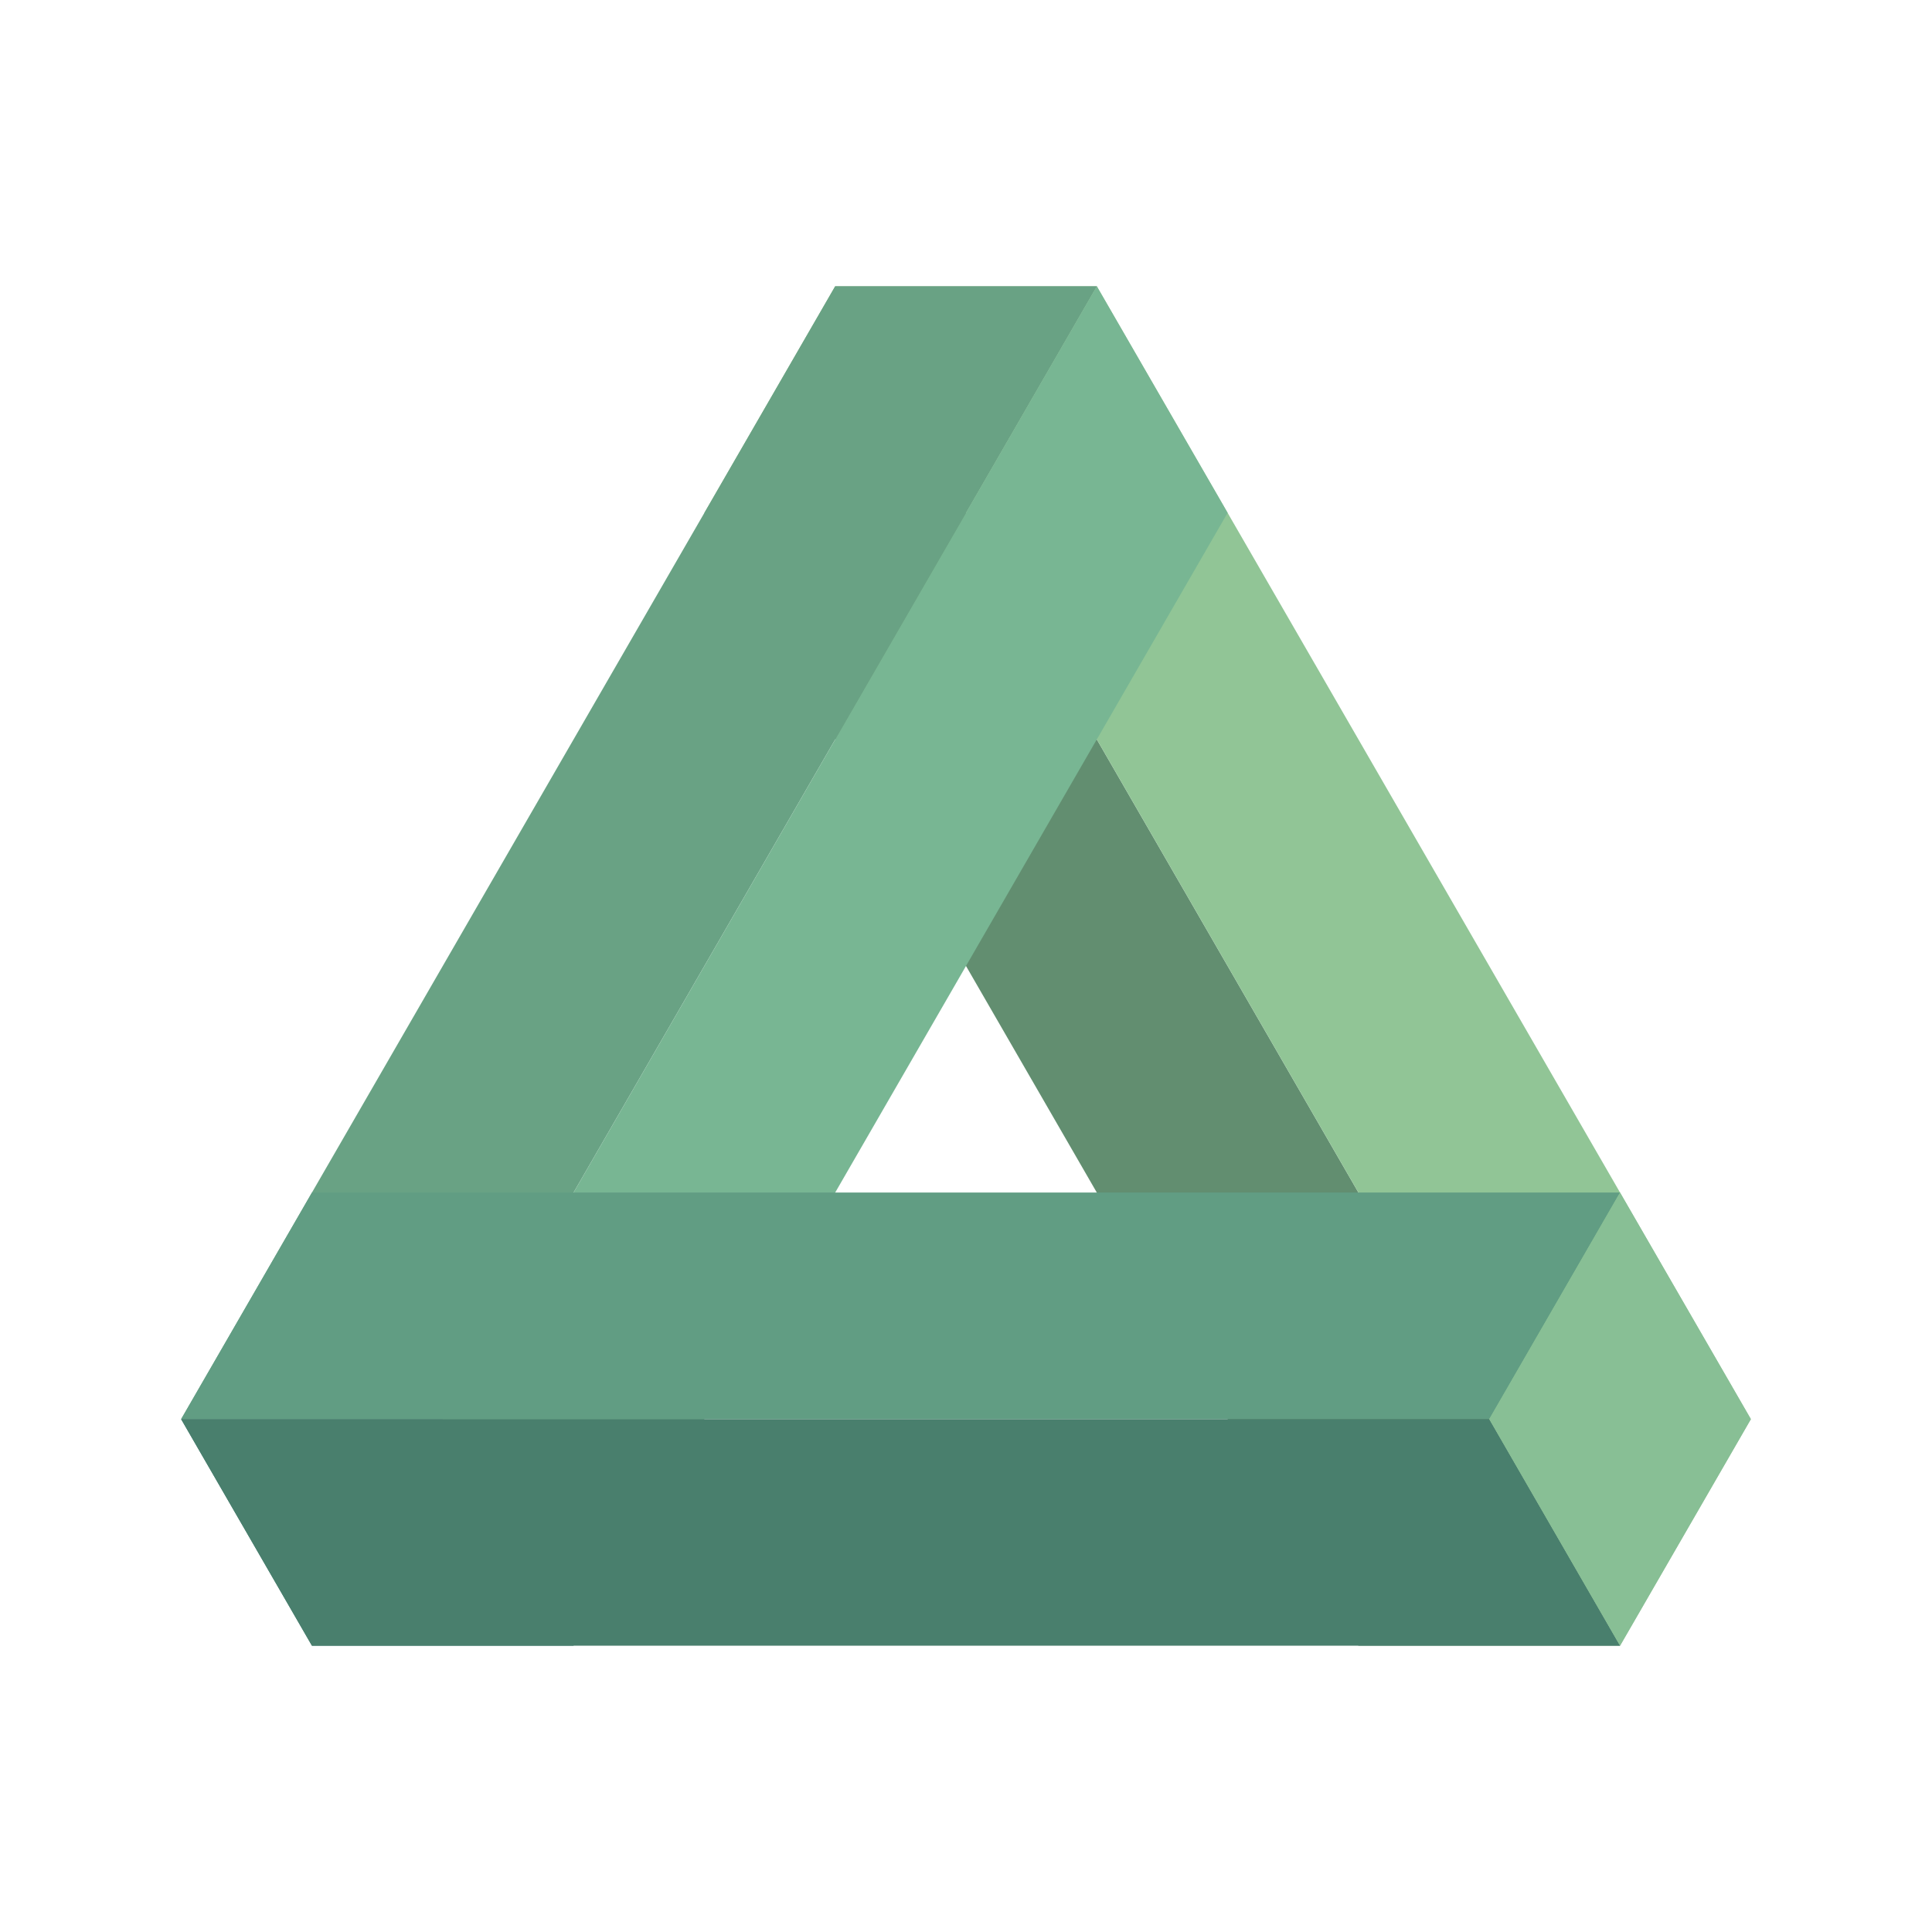
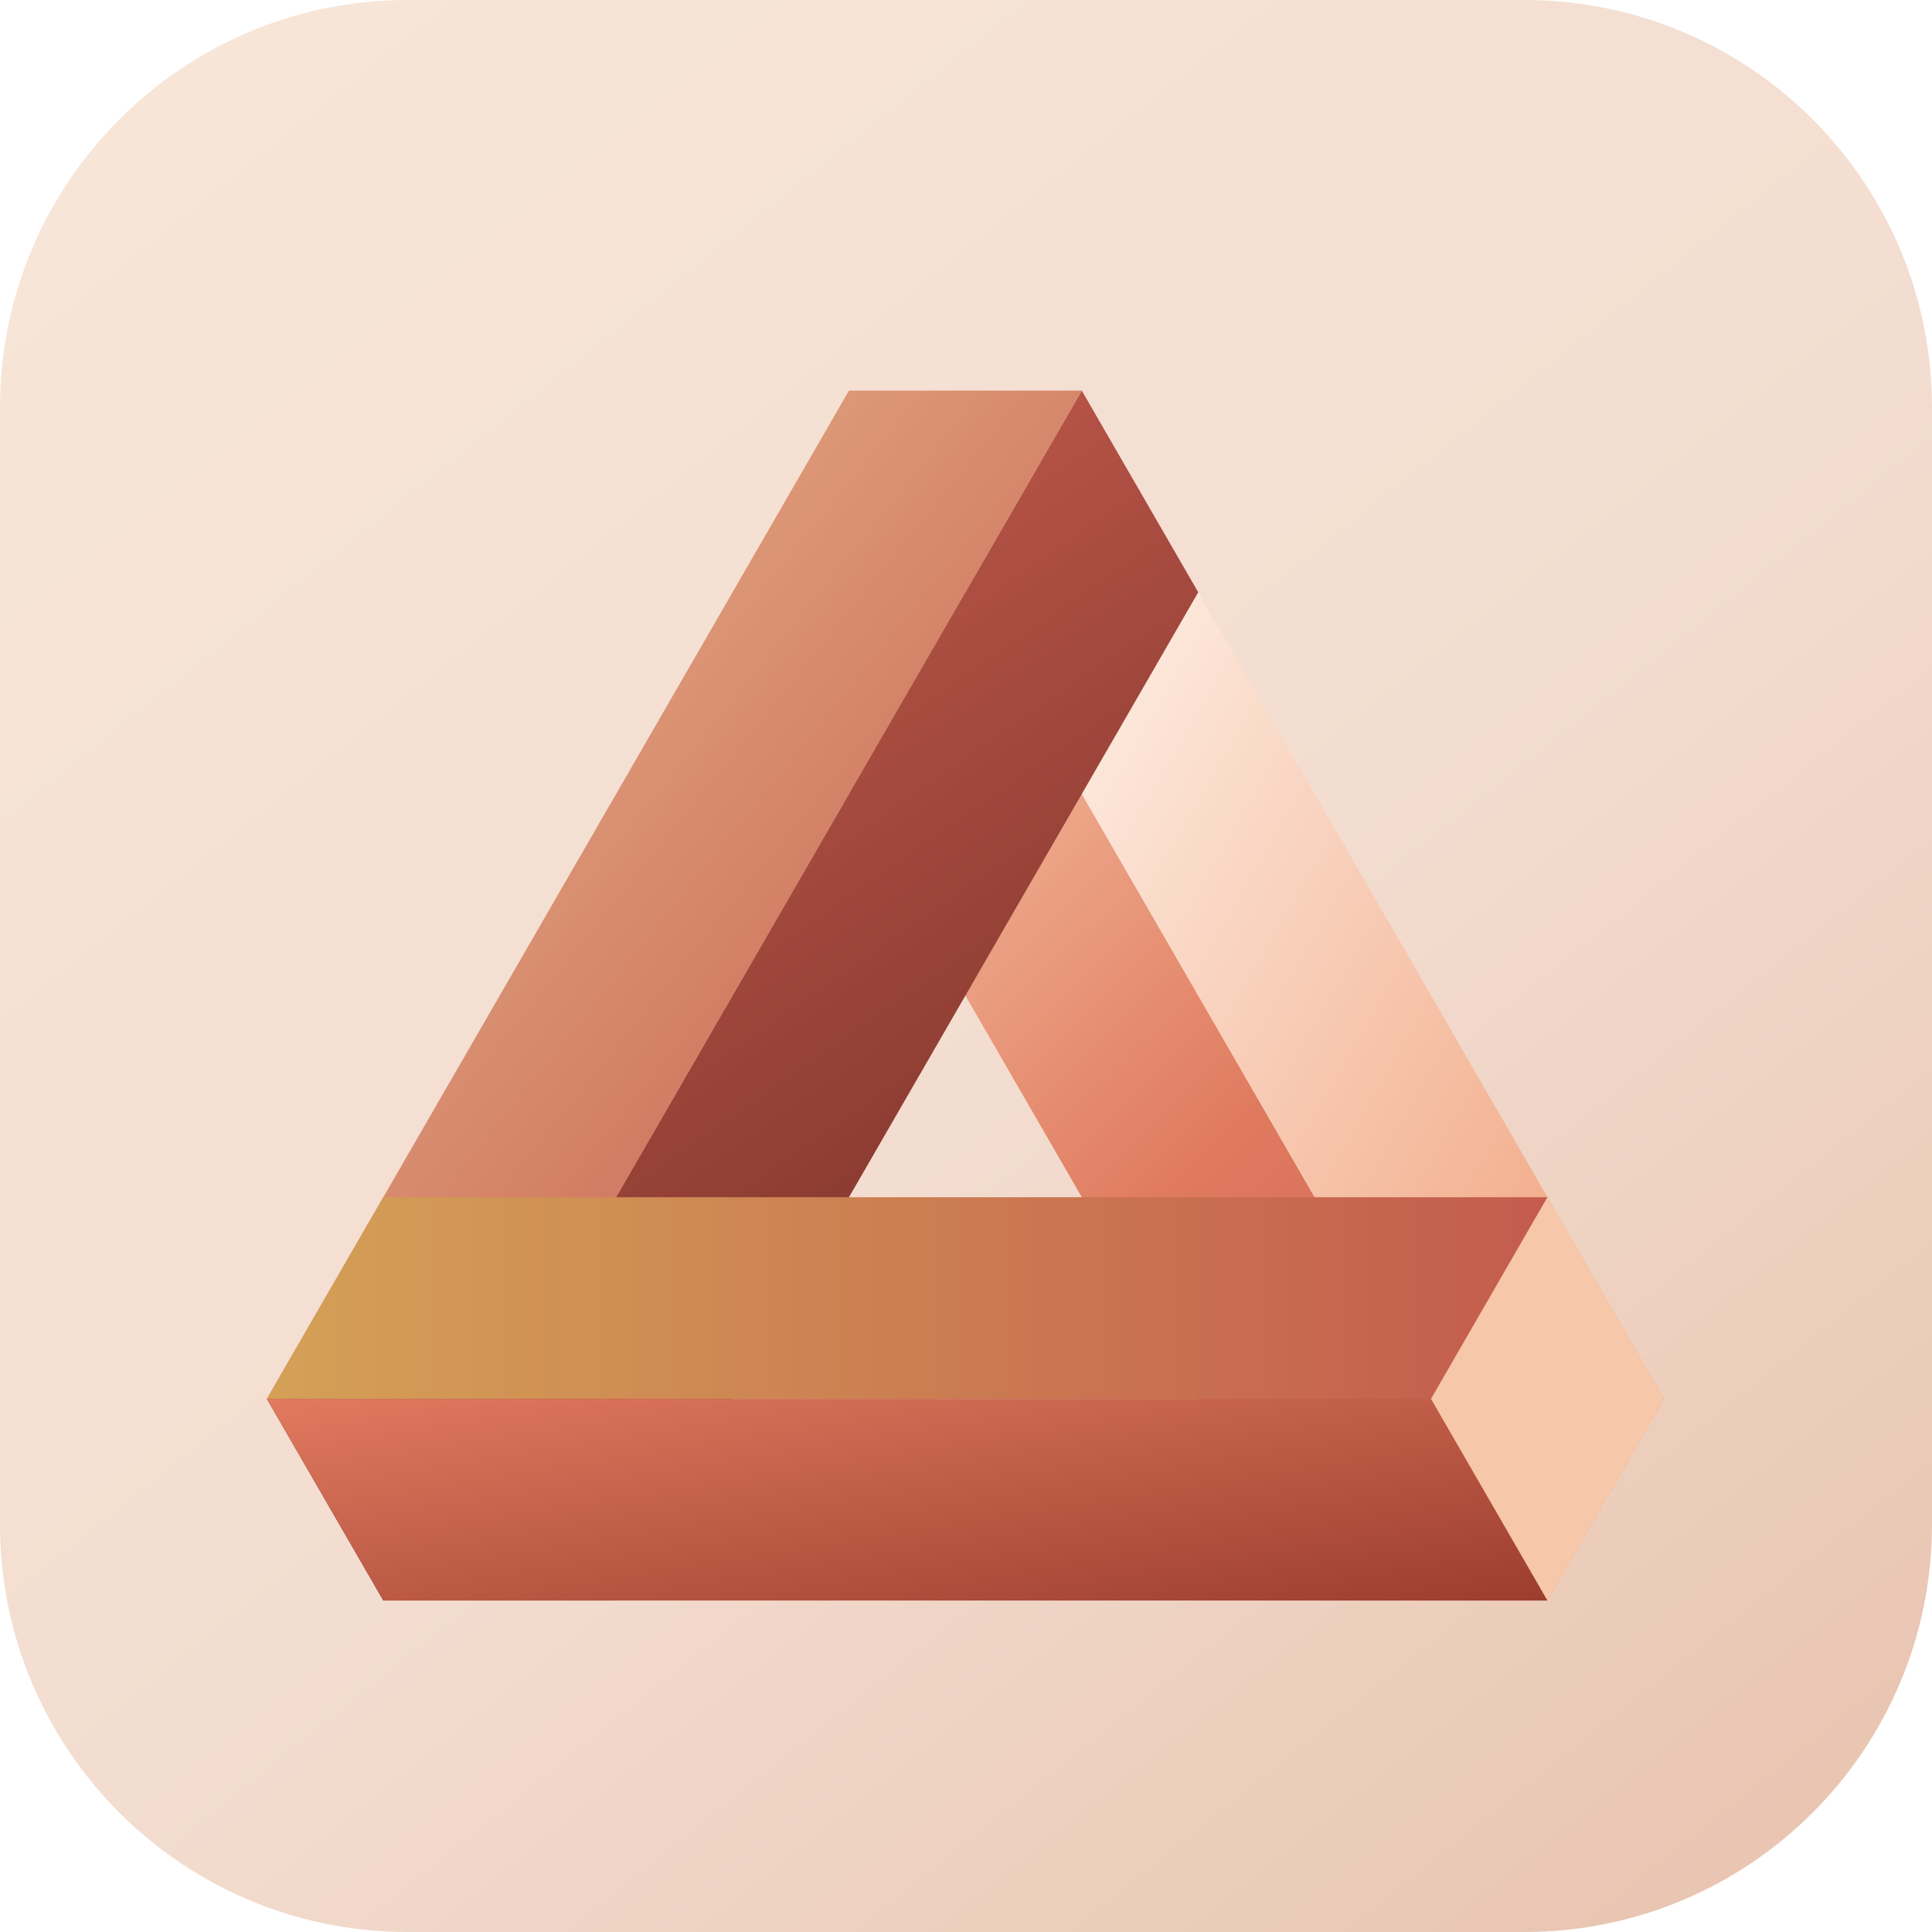
- <svg xmlns="http://www.w3.org/2000/svg" viewBox="0 0 512 512" width="512" height="512" role="img" aria-label="Ava mark">
-   <polygon points="360.00,436.13 186.67,135.91 256.00,135.91 429.33,436.13" fill="#628E70" />
-   <polygon points="464.00,376.09 290.67,75.87 256.00,135.91 429.33,436.13" fill="#91C596" />
-   <polygon points="221.33,75.87 186.67,135.91 256.00,135.91 290.67,75.87" fill="#87B487" />
-   <polygon points="221.33,75.87 48.00,376.09 117.33,376.09 290.67,75.87" fill="#69A284" />
-   <polygon points="325.33,135.91 290.67,75.87 117.33,376.09 152.00,436.13" fill="#78B693" />
-   <polygon points="82.67,436.13 48.00,376.09 117.33,376.09 152.00,436.13" fill="#37746A" />
-   <polygon points="82.67,316.04 48.00,376.09 394.67,376.09 429.33,316.04" fill="#619D83" />
-   <polygon points="82.67,436.13 48.00,376.09 394.67,376.09 429.33,436.13" fill="#497F6D" />
-   <polygon points="464.00,376.09 429.33,316.04 394.67,376.09 429.33,436.13" fill="#88BF95" />
+ <svg xmlns="http://www.w3.org/2000/svg" viewBox="0 0 512 512" width="512" height="512" role="img" aria-label="Ava">
+   <defs>
+     <linearGradient id="ava-room" x1="0.1" y1="0" x2="0.9" y2="1">
+       <stop offset="0%" stop-color="#F7E6D8" />
+       <stop offset="55%" stop-color="#F3DDD0" />
+       <stop offset="100%" stop-color="#E8C4B0" />
+     </linearGradient>
+     <linearGradient id="ava-lit" x1="0.15" y1="0.05" x2="0.9" y2="1">
+       <stop offset="0%" stop-color="#F6C7A8" />
+       <stop offset="55%" stop-color="#E07A5F" />
+       <stop offset="100%" stop-color="#C45C4E" />
+     </linearGradient>
+     <linearGradient id="ava-high" x1="0.2" y1="0" x2="1" y2="0.8">
+       <stop offset="0%" stop-color="#FFF6EE" />
+       <stop offset="100%" stop-color="#F0A07A" />
+     </linearGradient>
+     <linearGradient id="ava-left" x1="0" y1="0.2" x2="0.8" y2="1">
+       <stop offset="0%" stop-color="#E8B48A" />
+       <stop offset="100%" stop-color="#C45C4E" />
+     </linearGradient>
+     <linearGradient id="ava-core" x1="0.3" y1="0" x2="0.7" y2="1">
+       <stop offset="0%" stop-color="#C45C4E" />
+       <stop offset="100%" stop-color="#6E2A22" />
+     </linearGradient>
+     <linearGradient id="ava-base" x1="0" y1="0" x2="1" y2="1">
+       <stop offset="0%" stop-color="#E07A5F" />
+       <stop offset="100%" stop-color="#9C3D2E" />
+     </linearGradient>
+     <linearGradient id="ava-band" x1="0" y1="0" x2="1" y2="0">
+       <stop offset="0%" stop-color="#D4A056" />
+       <stop offset="100%" stop-color="#C45C4E" />
+     </linearGradient>
+   </defs>
+   <rect width="512" height="512" rx="108" fill="url(#ava-room)" />
+   <g transform="translate(28 36) scale(0.89)">
+     <polygon points="360.00,436.13 186.67,135.91 256.00,135.91 429.33,436.13" fill="url(#ava-lit)" />
+     <polygon points="464.00,376.09 290.67,75.87 256.00,135.91 429.33,436.13" fill="url(#ava-high)" />
+     <polygon points="221.33,75.87 186.67,135.91 256.00,135.91 290.67,75.87" fill="#F4D0B8" />
+     <polygon points="221.33,75.87 48.00,376.09 117.33,376.09 290.67,75.87" fill="url(#ava-left)" />
+     <polygon points="325.33,135.91 290.67,75.87 117.33,376.09 152.00,436.13" fill="url(#ava-core)" />
+     <polygon points="82.67,436.13 48.00,376.09 117.33,376.09 152.00,436.13" fill="#6E2A22" />
+     <polygon points="82.67,316.04 48.00,376.09 394.67,376.09 429.33,316.04" fill="url(#ava-band)" />
+     <polygon points="82.67,436.13 48.00,376.09 394.67,376.09 429.33,436.13" fill="url(#ava-base)" />
+     <polygon points="464.00,376.09 429.33,316.04 394.67,376.09 429.33,436.13" fill="#F6C7A8" />
+   </g>
</svg>
